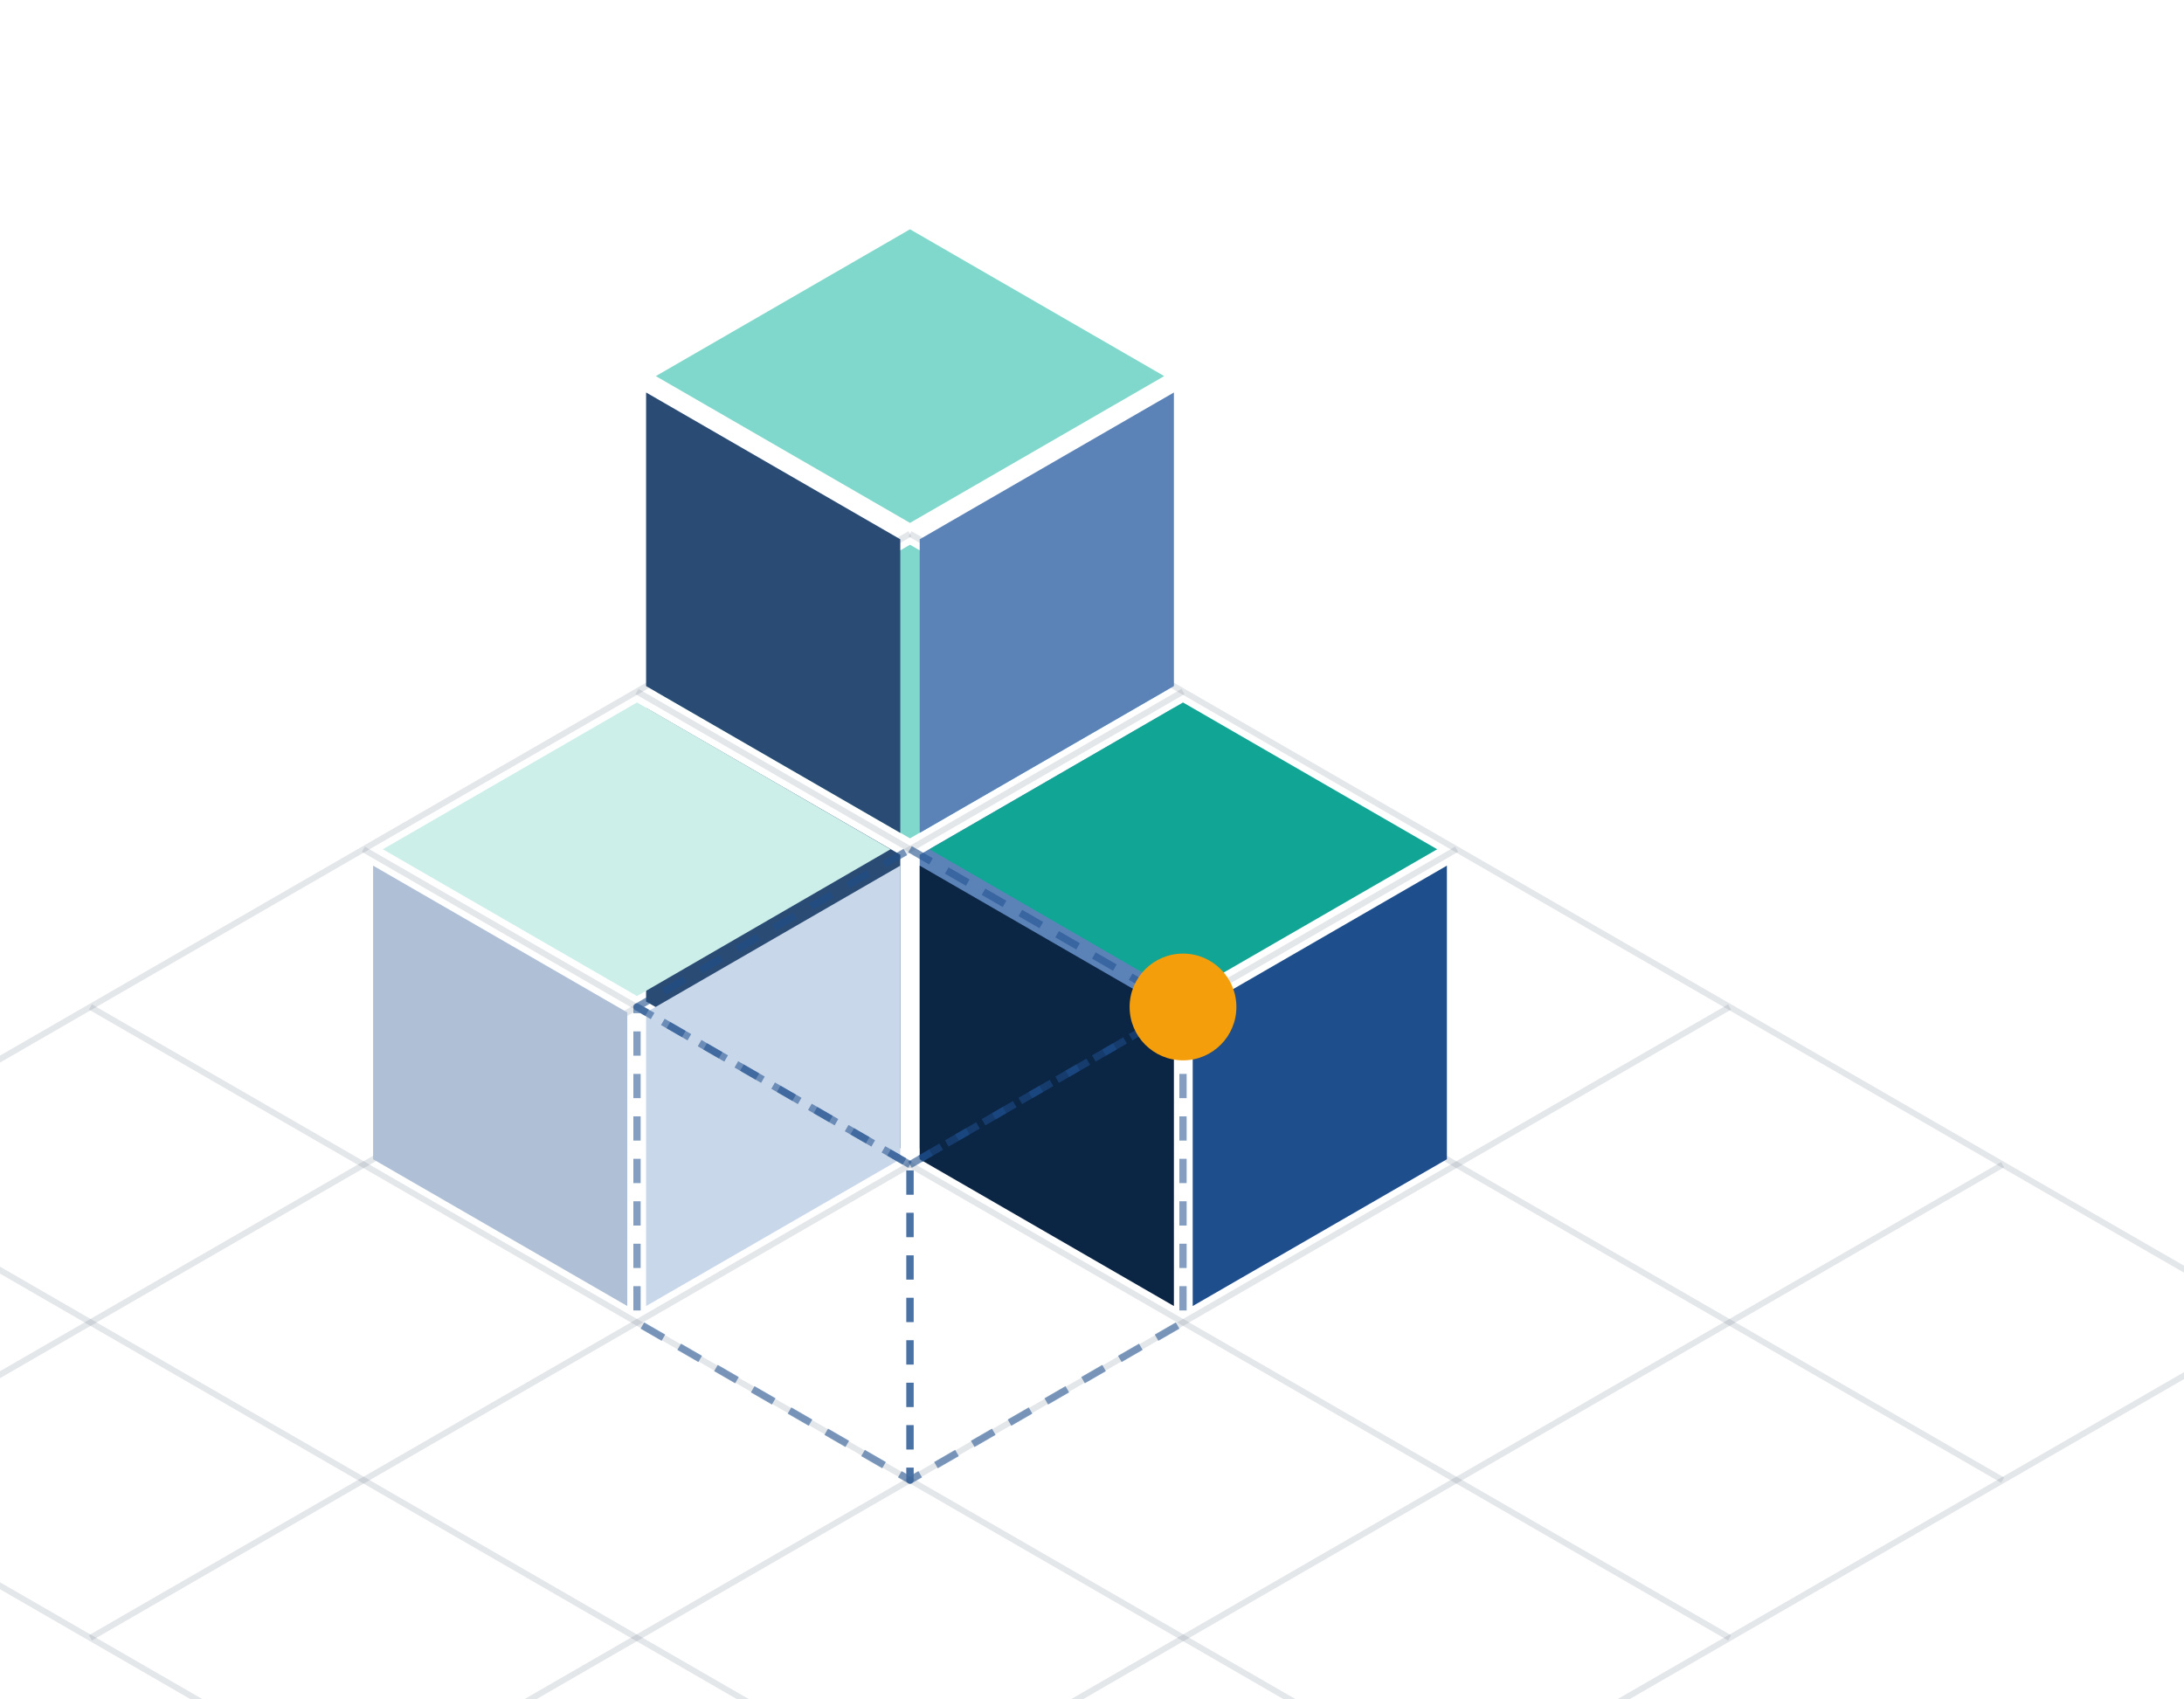
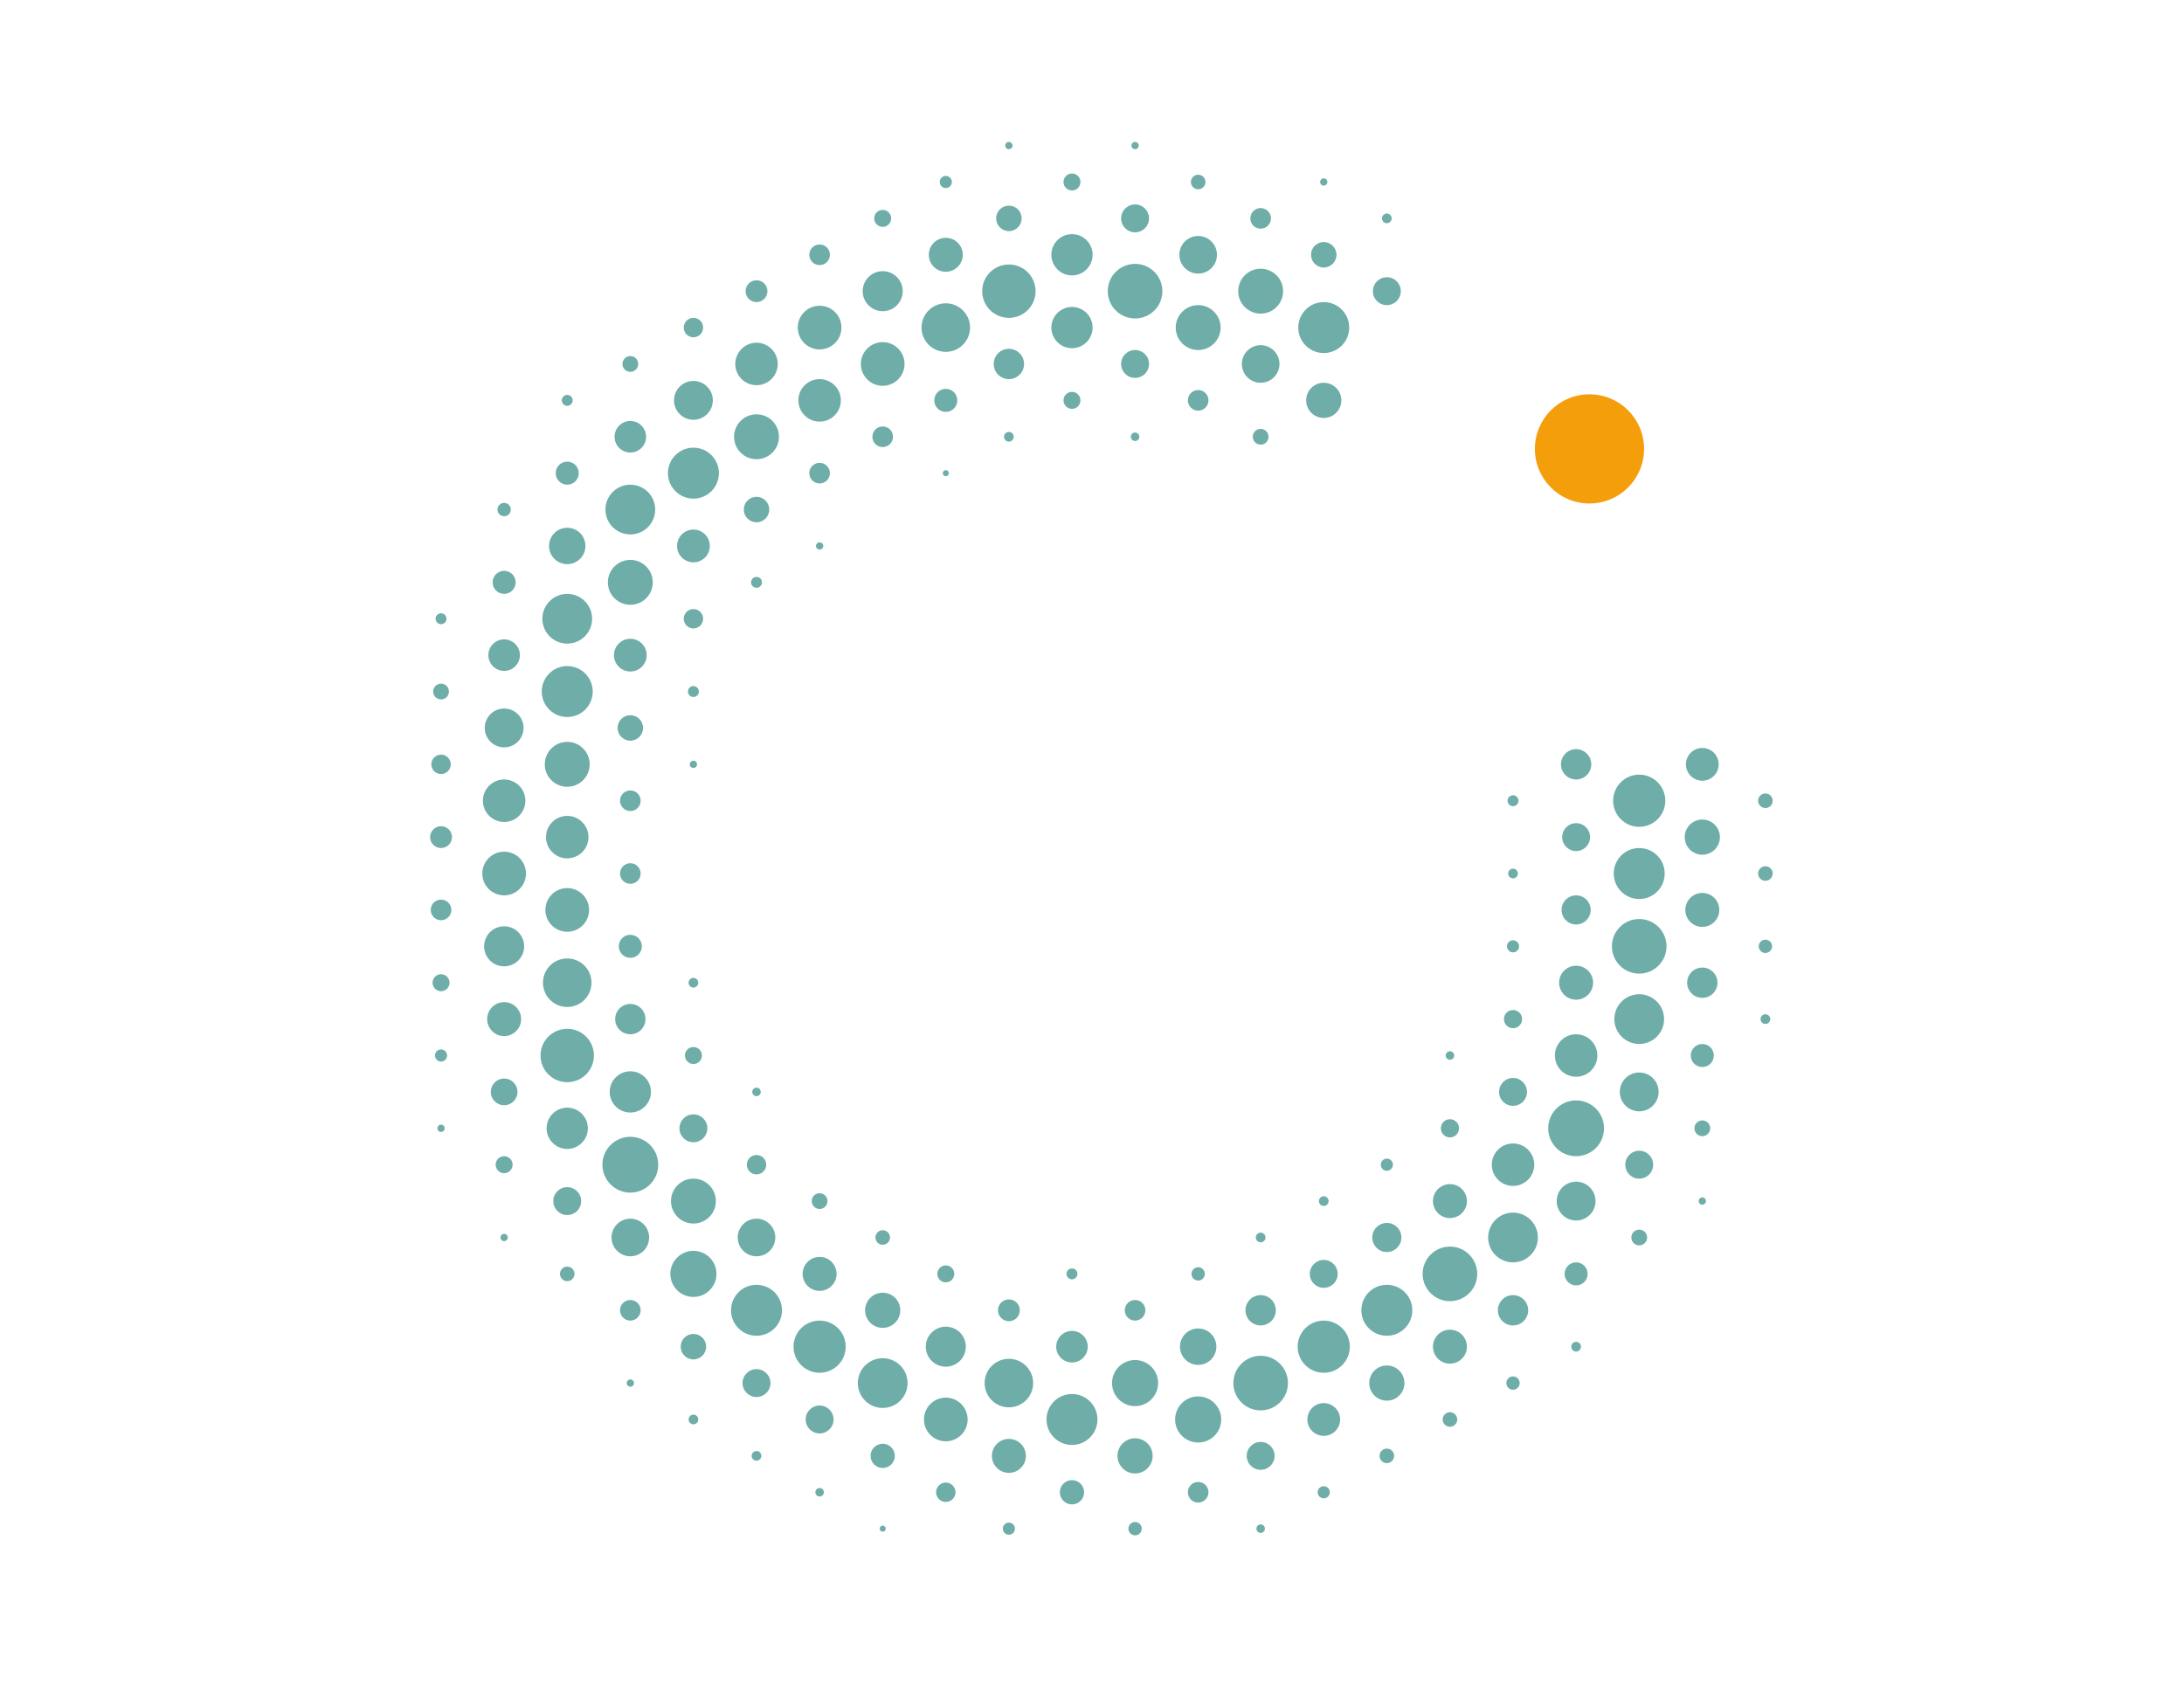
- <svg xmlns="http://www.w3.org/2000/svg" viewBox="0 0 360 280" width="360" height="280" fill="none" aria-hidden="true">
-   <g fill="none" stroke="#0B2545" stroke-opacity=".11" stroke-width="1">
-     <path d="M150 88L375.2 218" />
-     <path d="M105 114L330.1 244" />
-     <path d="M59.9 140L285.1 270" />
-     <path d="M14.9 166L240.1 296" />
-     <path d="M-30.1 192L195 322" />
-     <path d="M-75.2 218L150 348" />
-     <path d="M150 88L-75.2 218" />
-     <path d="M195 114L-30.1 244" />
-     <path d="M240.1 140L14.9 270" />
-     <path d="M285.1 166L59.9 296" />
-     <path d="M330.1 192L105 322" />
-     <path d="M375.2 218L150 348" />
+ <svg xmlns="http://www.w3.org/2000/svg" viewBox="0 0 360 280" width="360" height="280" aria-hidden="true">
+   <g fill="#0F766E" fill-opacity=".6">
+     <circle cx="72.7" cy="102" r="0.9" />
+     <circle cx="72.7" cy="114" r="1.3" />
+     <circle cx="72.7" cy="126" r="1.6" />
+     <circle cx="72.7" cy="138" r="1.8" />
+     <circle cx="72.7" cy="150" r="1.7" />
+     <circle cx="72.7" cy="162" r="1.4" />
+     <circle cx="72.7" cy="174" r="1" />
+     <circle cx="72.7" cy="186" r="0.6" />
+     <circle cx="83.1" cy="84" r="1.1" />
+     <circle cx="83.1" cy="96" r="1.9" />
+     <circle cx="83.1" cy="108" r="2.6" />
+     <circle cx="83.1" cy="120" r="3.2" />
+     <circle cx="83.1" cy="132" r="3.5" />
+     <circle cx="83.1" cy="144" r="3.6" />
+     <circle cx="83.1" cy="156" r="3.3" />
+     <circle cx="83.1" cy="168" r="2.8" />
+     <circle cx="83.1" cy="180" r="2.2" />
+     <circle cx="83.1" cy="192" r="1.4" />
+     <circle cx="83.1" cy="204" r="0.6" />
+     <circle cx="93.5" cy="66" r="0.9" />
+     <circle cx="93.5" cy="78" r="1.9" />
+     <circle cx="93.5" cy="90" r="3" />
+     <circle cx="93.5" cy="102" r="4.1" />
+     <circle cx="93.5" cy="114" r="4.2" />
+     <circle cx="93.5" cy="126" r="3.7" />
+     <circle cx="93.5" cy="138" r="3.5" />
+     <circle cx="93.5" cy="150" r="3.6" />
+     <circle cx="93.5" cy="162" r="4" />
+     <circle cx="93.5" cy="174" r="4.4" />
+     <circle cx="93.5" cy="186" r="3.4" />
+     <circle cx="93.5" cy="198" r="2.3" />
+     <circle cx="93.5" cy="210" r="1.2" />
+     <circle cx="103.9" cy="60" r="1.3" />
+     <circle cx="103.9" cy="72" r="2.6" />
+     <circle cx="103.9" cy="84" r="4.1" />
+     <circle cx="103.9" cy="96" r="3.7" />
+     <circle cx="103.9" cy="108" r="2.7" />
+     <circle cx="103.9" cy="120" r="2.1" />
+     <circle cx="103.9" cy="132" r="1.7" />
+     <circle cx="103.9" cy="144" r="1.7" />
+     <circle cx="103.9" cy="156" r="1.9" />
+     <circle cx="103.9" cy="168" r="2.5" />
+     <circle cx="103.9" cy="180" r="3.4" />
+     <circle cx="103.9" cy="192" r="4.6" />
+     <circle cx="103.9" cy="204" r="3.1" />
+     <circle cx="103.9" cy="216" r="1.7" />
+     <circle cx="103.9" cy="228" r="0.6" />
+     <circle cx="114.3" cy="54" r="1.6" />
+     <circle cx="114.3" cy="66" r="3.2" />
+     <circle cx="114.3" cy="78" r="4.2" />
+     <circle cx="114.3" cy="90" r="2.7" />
+     <circle cx="114.3" cy="102" r="1.6" />
+     <circle cx="114.3" cy="114" r="0.9" />
+     <circle cx="114.3" cy="126" r="0.6" />
+     <circle cx="114.3" cy="162" r="0.8" />
+     <circle cx="114.3" cy="174" r="1.4" />
+     <circle cx="114.3" cy="186" r="2.3" />
+     <circle cx="114.3" cy="198" r="3.7" />
+     <circle cx="114.3" cy="210" r="3.8" />
+     <circle cx="114.3" cy="222" r="2.1" />
+     <circle cx="114.3" cy="234" r="0.8" />
+     <circle cx="124.7" cy="48" r="1.8" />
+     <circle cx="124.7" cy="60" r="3.5" />
+     <circle cx="124.7" cy="72" r="3.7" />
+     <circle cx="124.7" cy="84" r="2.1" />
+     <circle cx="124.7" cy="96" r="0.9" />
+     <circle cx="124.7" cy="180" r="0.7" />
+     <circle cx="124.7" cy="192" r="1.6" />
+     <circle cx="124.7" cy="204" r="3.1" />
+     <circle cx="124.7" cy="216" r="4.2" />
+     <circle cx="124.7" cy="228" r="2.3" />
+     <circle cx="124.7" cy="240" r="0.8" />
+     <circle cx="135.1" cy="42" r="1.7" />
+     <circle cx="135.1" cy="54" r="3.6" />
+     <circle cx="135.1" cy="66" r="3.5" />
+     <circle cx="135.1" cy="78" r="1.7" />
+     <circle cx="135.1" cy="90" r="0.6" />
+     <circle cx="135.1" cy="198" r="1.3" />
+     <circle cx="135.1" cy="210" r="2.8" />
+     <circle cx="135.1" cy="222" r="4.3" />
+     <circle cx="135.1" cy="234" r="2.3" />
+     <circle cx="135.1" cy="246" r="0.7" />
+     <circle cx="145.5" cy="36" r="1.4" />
+     <circle cx="145.5" cy="48" r="3.3" />
+     <circle cx="145.5" cy="60" r="3.6" />
+     <circle cx="145.5" cy="72" r="1.7" />
+     <circle cx="145.5" cy="204" r="1.2" />
+     <circle cx="145.5" cy="216" r="2.9" />
+     <circle cx="145.5" cy="228" r="4.1" />
+     <circle cx="145.5" cy="240" r="2" />
+     <circle cx="145.5" cy="252" r="0.5" />
+     <circle cx="155.9" cy="30" r="1" />
+     <circle cx="155.9" cy="42" r="2.8" />
+     <circle cx="155.9" cy="54" r="4" />
+     <circle cx="155.9" cy="66" r="1.9" />
+     <circle cx="155.9" cy="78" r="0.5" />
+     <circle cx="155.9" cy="210" r="1.4" />
+     <circle cx="155.9" cy="222" r="3.3" />
+     <circle cx="155.9" cy="234" r="3.6" />
+     <circle cx="155.9" cy="246" r="1.6" />
+     <circle cx="166.3" cy="24" r="0.6" />
+     <circle cx="166.3" cy="36" r="2.1" />
+     <circle cx="166.3" cy="48" r="4.4" />
+     <circle cx="166.3" cy="60" r="2.5" />
+     <circle cx="166.3" cy="72" r="0.8" />
+     <circle cx="166.3" cy="216" r="1.8" />
+     <circle cx="166.3" cy="228" r="4" />
+     <circle cx="166.3" cy="240" r="2.8" />
+     <circle cx="166.3" cy="252" r="1" />
+     <circle cx="176.7" cy="30" r="1.4" />
+     <circle cx="176.7" cy="42" r="3.4" />
+     <circle cx="176.7" cy="54" r="3.4" />
+     <circle cx="176.7" cy="66" r="1.4" />
+     <circle cx="176.7" cy="210" r="0.9" />
+     <circle cx="176.7" cy="222" r="2.6" />
+     <circle cx="176.7" cy="234" r="4.2" />
+     <circle cx="176.7" cy="246" r="2" />
+     <circle cx="187.1" cy="24" r="0.6" />
+     <circle cx="187.1" cy="36" r="2.3" />
+     <circle cx="187.1" cy="48" r="4.5" />
+     <circle cx="187.1" cy="60" r="2.3" />
+     <circle cx="187.1" cy="72" r="0.7" />
+     <circle cx="187.1" cy="216" r="1.7" />
+     <circle cx="187.1" cy="228" r="3.8" />
+     <circle cx="187.1" cy="240" r="2.9" />
+     <circle cx="187.1" cy="252" r="1.1" />
+     <circle cx="197.5" cy="30" r="1.2" />
+     <circle cx="197.5" cy="42" r="3.1" />
+     <circle cx="197.5" cy="54" r="3.7" />
+     <circle cx="197.5" cy="66" r="1.7" />
+     <circle cx="197.5" cy="210" r="1.1" />
+     <circle cx="197.5" cy="222" r="3" />
+     <circle cx="197.5" cy="234" r="3.8" />
+     <circle cx="197.5" cy="246" r="1.7" />
+     <circle cx="207.8" cy="36" r="1.7" />
+     <circle cx="207.8" cy="48" r="3.7" />
+     <circle cx="207.8" cy="60" r="3.1" />
+     <circle cx="207.8" cy="72" r="1.3" />
+     <circle cx="207.8" cy="204" r="0.8" />
+     <circle cx="207.8" cy="216" r="2.5" />
+     <circle cx="207.8" cy="228" r="4.5" />
+     <circle cx="207.8" cy="240" r="2.3" />
+     <circle cx="207.8" cy="252" r="0.7" />
+     <circle cx="218.2" cy="30" r="0.6" />
+     <circle cx="218.2" cy="42" r="2.1" />
+     <circle cx="218.2" cy="54" r="4.2" />
+     <circle cx="218.2" cy="66" r="2.9" />
+     <circle cx="218.2" cy="198" r="0.8" />
+     <circle cx="218.2" cy="210" r="2.3" />
+     <circle cx="218.2" cy="222" r="4.3" />
+     <circle cx="218.2" cy="234" r="2.7" />
+     <circle cx="218.2" cy="246" r="1" />
+     <circle cx="228.6" cy="36" r="0.8" />
+     <circle cx="228.6" cy="48" r="2.3" />
+     <circle cx="228.6" cy="192" r="1" />
+     <circle cx="228.6" cy="204" r="2.4" />
+     <circle cx="228.6" cy="216" r="4.2" />
+     <circle cx="228.6" cy="228" r="2.9" />
+     <circle cx="228.6" cy="240" r="1.2" />
+     <circle cx="239" cy="174" r="0.7" />
+     <circle cx="239" cy="186" r="1.5" />
+     <circle cx="239" cy="198" r="2.8" />
+     <circle cx="239" cy="210" r="4.5" />
+     <circle cx="239" cy="222" r="2.8" />
+     <circle cx="239" cy="234" r="1.2" />
+     <circle cx="249.4" cy="132" r="0.9" />
+     <circle cx="249.4" cy="144" r="0.8" />
+     <circle cx="249.4" cy="156" r="1" />
+     <circle cx="249.4" cy="168" r="1.5" />
+     <circle cx="249.4" cy="180" r="2.3" />
+     <circle cx="249.4" cy="192" r="3.5" />
+     <circle cx="249.4" cy="204" r="4.1" />
+     <circle cx="249.4" cy="216" r="2.5" />
+     <circle cx="249.4" cy="228" r="1.1" />
+     <circle cx="259.8" cy="126" r="2.5" />
+     <circle cx="259.8" cy="138" r="2.3" />
+     <circle cx="259.8" cy="150" r="2.4" />
+     <circle cx="259.8" cy="162" r="2.8" />
+     <circle cx="259.8" cy="174" r="3.5" />
+     <circle cx="259.8" cy="186" r="4.6" />
+     <circle cx="259.8" cy="198" r="3.2" />
+     <circle cx="259.8" cy="210" r="1.9" />
+     <circle cx="259.8" cy="222" r="0.8" />
+     <circle cx="270.2" cy="132" r="4.3" />
+     <circle cx="270.2" cy="144" r="4.2" />
+     <circle cx="270.2" cy="156" r="4.5" />
+     <circle cx="270.2" cy="168" r="4.1" />
+     <circle cx="270.2" cy="180" r="3.2" />
+     <circle cx="270.2" cy="192" r="2.3" />
+     <circle cx="270.2" cy="204" r="1.3" />
+     <circle cx="280.6" cy="126" r="2.7" />
+     <circle cx="280.6" cy="138" r="2.9" />
+     <circle cx="280.6" cy="150" r="2.8" />
+     <circle cx="280.6" cy="162" r="2.5" />
+     <circle cx="280.6" cy="174" r="1.9" />
+     <circle cx="280.6" cy="186" r="1.3" />
+     <circle cx="280.6" cy="198" r="0.6" />
+     <circle cx="291" cy="132" r="1.2" />
+     <circle cx="291" cy="144" r="1.2" />
+     <circle cx="291" cy="156" r="1.1" />
+     <circle cx="291" cy="168" r="0.8" />
  </g>
-   <g class="c" style="--i:0">
-     <polygon points="150,89.8 191.9,114 150,138.2 108.1,114" fill="#7FD8CB" />
-     <polygon points="151.6,140.9 193.5,116.7 193.5,165.1 151.6,189.3" fill="#5B83B8" />
-     <polygon points="148.4,140.9 106.5,116.7 106.5,165.1 148.4,189.3" fill="#2A4B73" />
-   </g>
-   <g class="c" style="--i:1">
-     <polygon points="195,115.8 236.9,140 195,164.2 153.2,140" fill="#11A595" />
-     <polygon points="196.6,166.9 238.5,142.7 238.5,191.1 196.6,215.3" fill="#1E4E8C" />
-     <polygon points="193.5,166.9 151.6,142.7 151.6,191.1 193.5,215.3" fill="#0B2545" />
-   </g>
-   <g class="c" style="--i:2">
-     <polygon points="105,115.8 146.8,140 105,164.2 63.1,140" fill="#CDEFE9" />
-     <polygon points="106.5,166.9 148.4,142.7 148.4,191.1 106.5,215.3" fill="#C9D7EA" />
-     <polygon points="103.4,166.9 61.5,142.7 61.5,191.1 103.4,215.3" fill="#AFC0D6" />
-   </g>
-   <g class="c" style="--i:3">
-     <polygon points="150,37.8 191.9,62 150,86.2 108.1,62" fill="#7FD8CB" />
-     <polygon points="151.6,88.9 193.5,64.7 193.5,113.1 151.6,137.3" fill="#5B83B8" />
-     <polygon points="148.4,88.9 106.5,64.7 106.5,113.1 148.4,137.3" fill="#2A4B73" />
-   </g>
-   <g class="c" style="--i:4">
-     <polygon points="150,140 195,166 150,192 105,166" fill="none" stroke="#1E4E8C" stroke-opacity=".55" stroke-width="1.2" stroke-dasharray="4 3" stroke-linejoin="round" />
-     <polygon points="150,192 195,166 195,218 150,244" fill="none" stroke="#1E4E8C" stroke-opacity=".55" stroke-width="1.2" stroke-dasharray="4 3" stroke-linejoin="round" />
-     <polygon points="150,192 105,166 105,218 150,244" fill="none" stroke="#1E4E8C" stroke-opacity=".55" stroke-width="1.2" stroke-dasharray="4 3" stroke-linejoin="round" />
-   </g>
-   <g class="core">
-     <circle cx="195" cy="166" r="8.8" fill="#F59E0B" />
-   </g>
+   <circle cx="262" cy="74" r="9" fill="#F59E0B" />
</svg>
